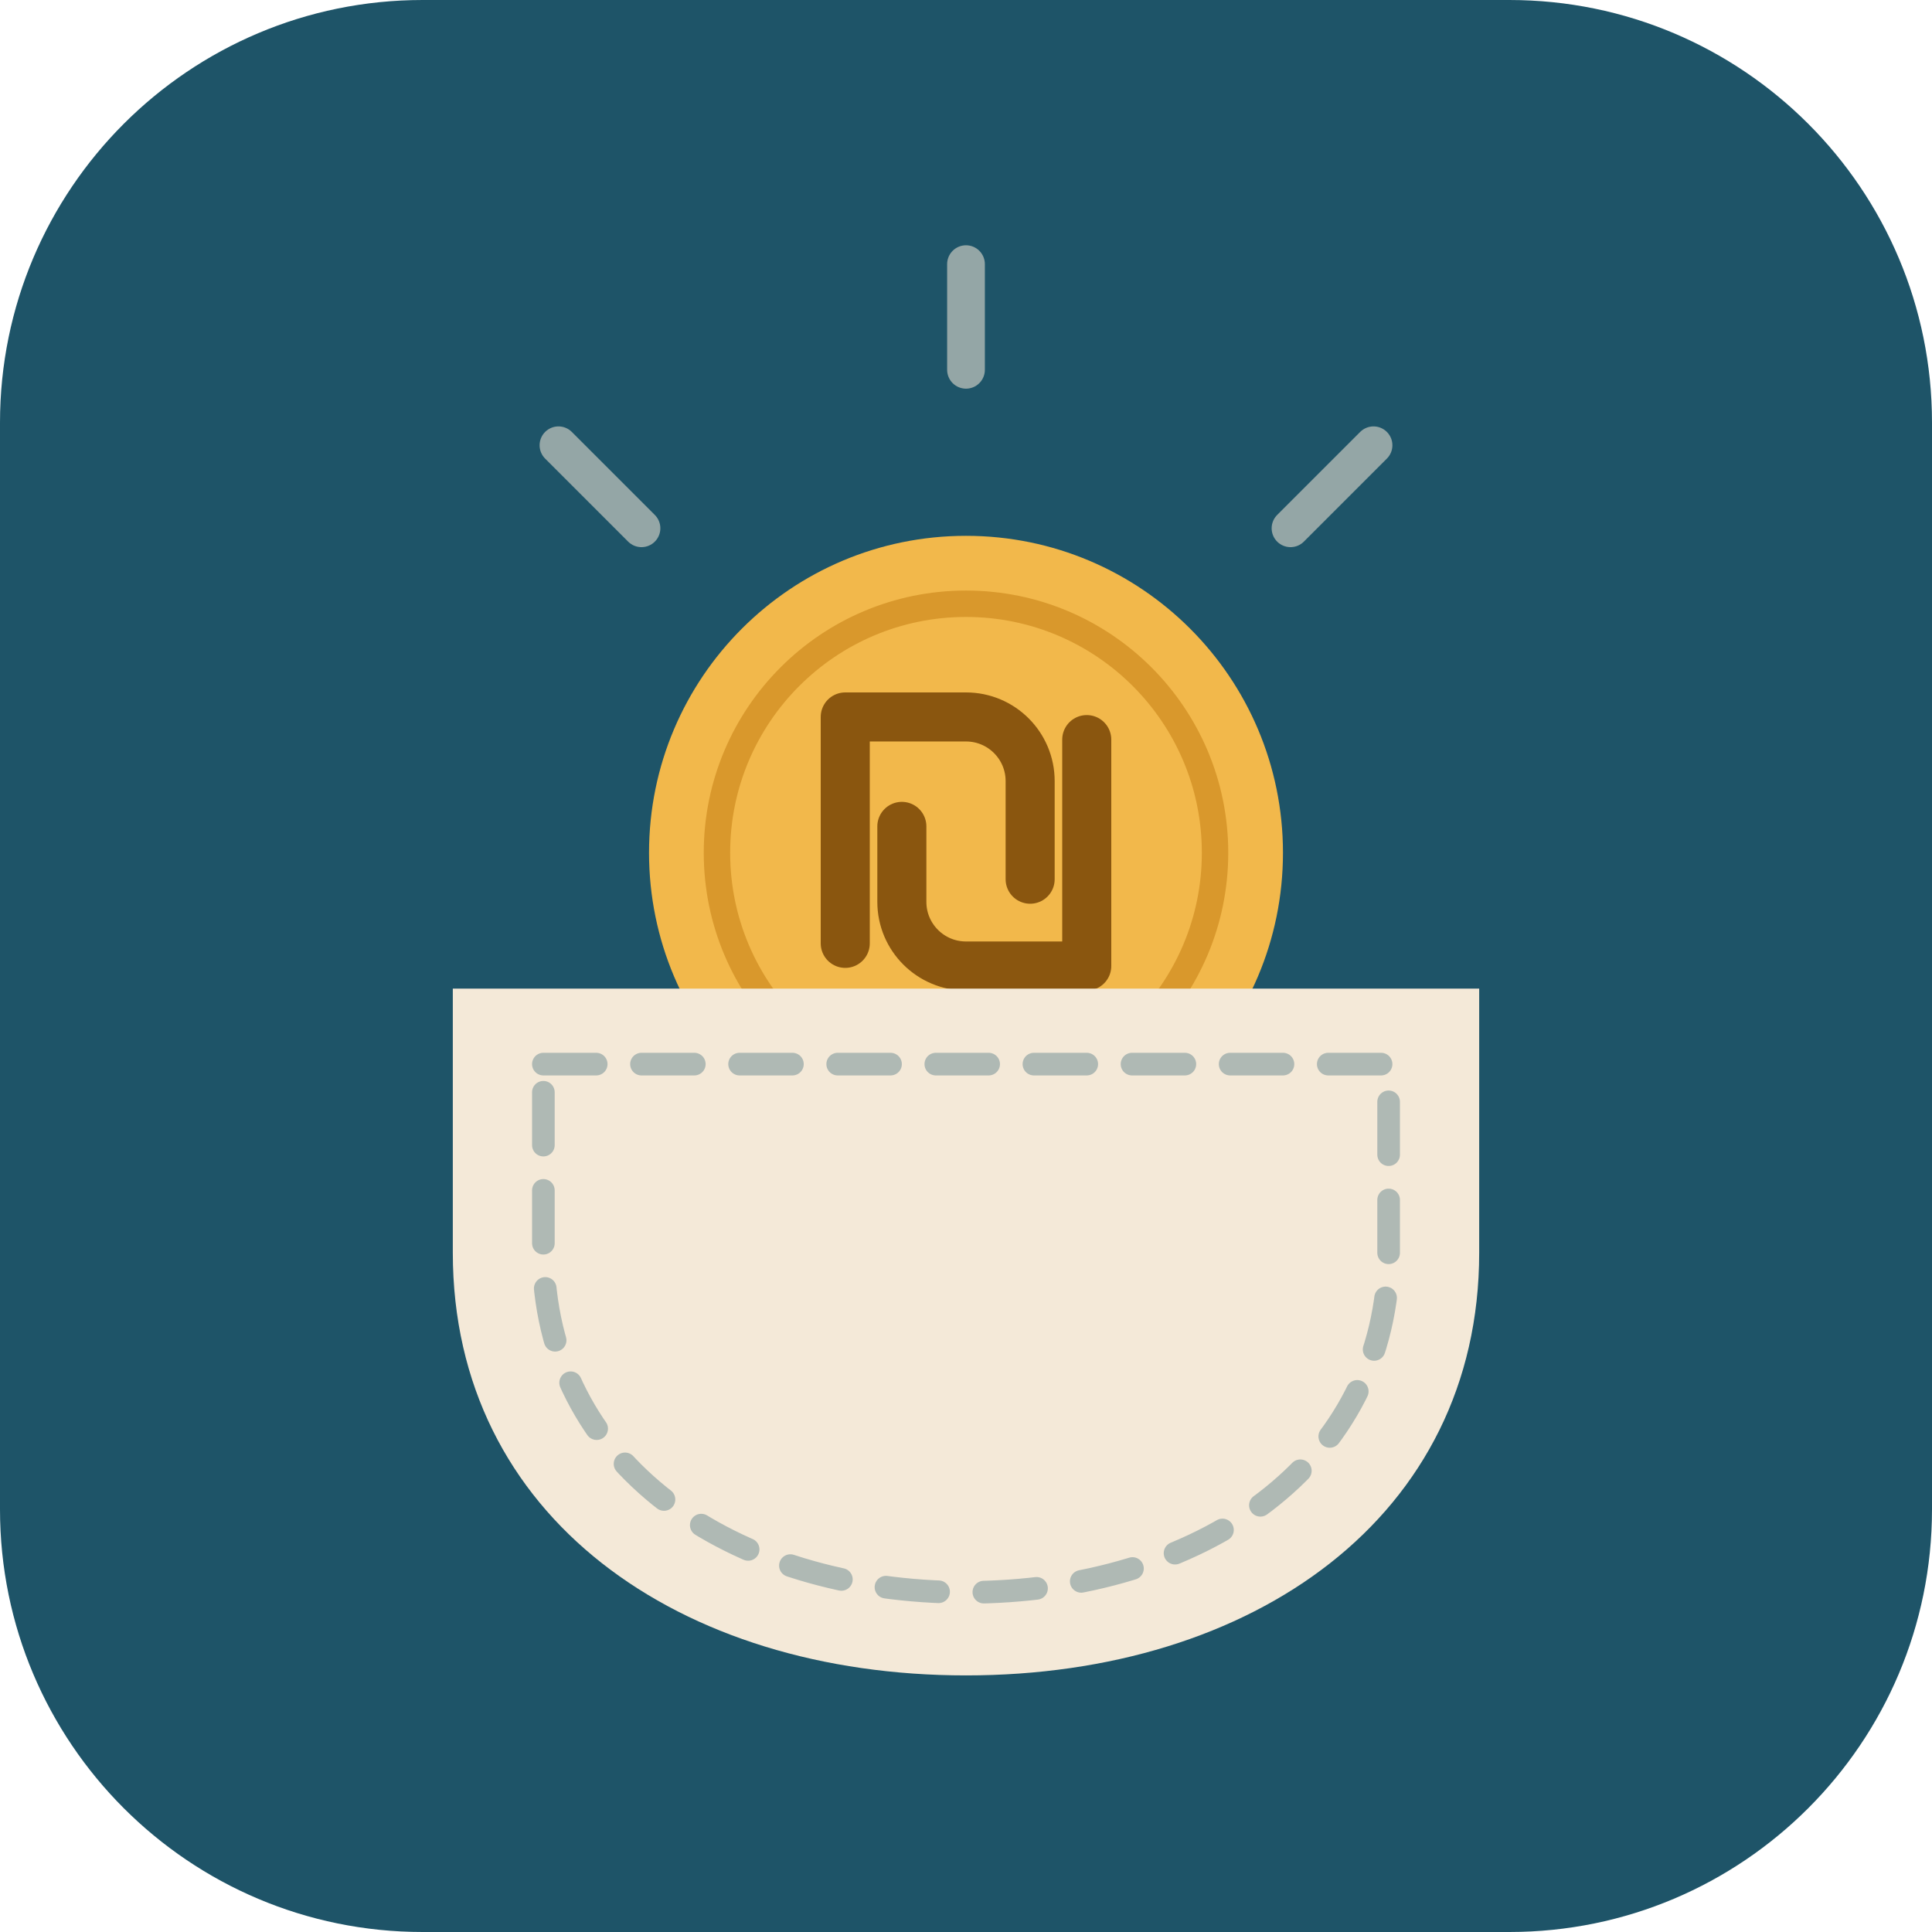
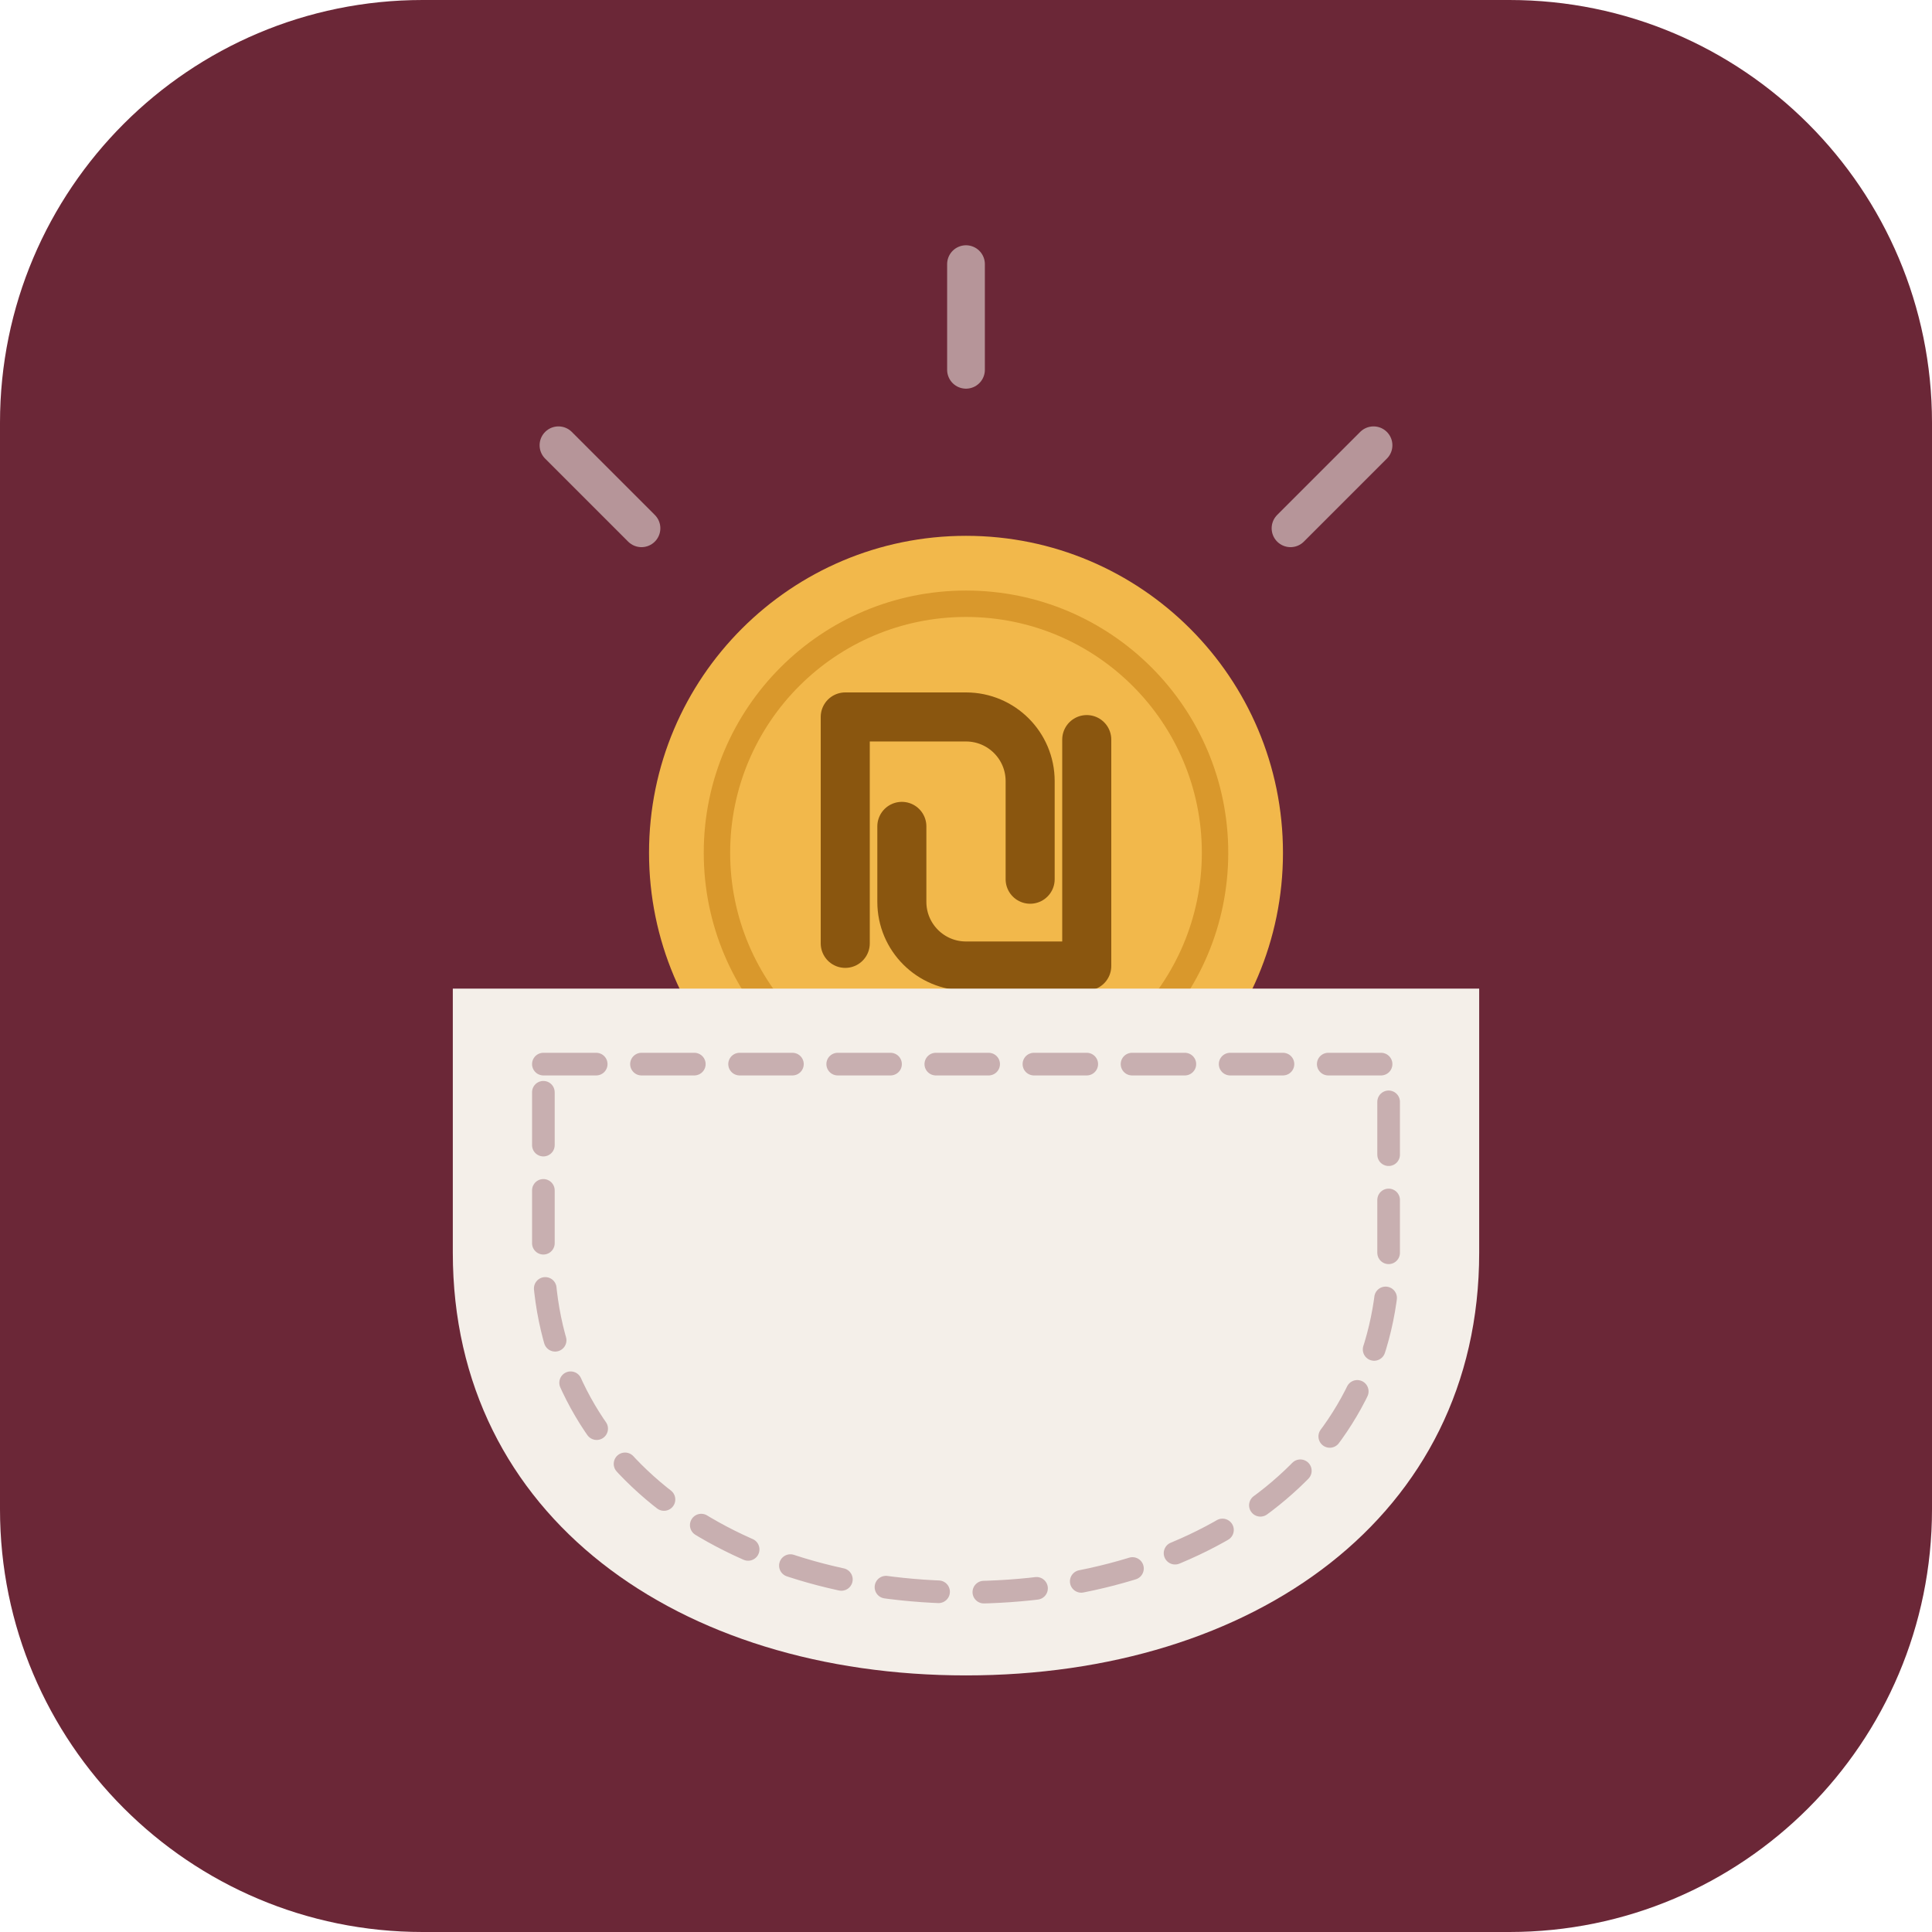
<svg xmlns="http://www.w3.org/2000/svg" viewBox="0 0 512 512">
-   <rect width="512" height="512" rx="112" fill="#1E5468" />
-   <g stroke="#F4E9D8" stroke-width="10" stroke-linecap="round" opacity=".55">
+   <rect width="512" height="512" rx="112" fill="#6B2737" />
+   <g stroke="#F4EFE9" stroke-width="10" stroke-linecap="round" opacity=".55">
    <path d="M148 118l22 22M364 118l-22 22M256 70v28" />
  </g>
  <circle cx="256" cy="226" r="84" fill="#F2B84B" />
  <circle cx="256" cy="226" r="66" fill="none" stroke="#D9982C" stroke-width="7" />
  <g fill="none" stroke="#8A560F" stroke-width="13" stroke-linecap="round" stroke-linejoin="round">
    <path d="M224 250V190h32a17 17 0 0 1 17 17v26" />
    <path d="M288 196v60h-32a17 17 0 0 1-17-17v-20" />
  </g>
-   <path d="M120 262h272v70c0 70-60 112-136 112s-136-42-136-112z" fill="#F4E9D8" />
-   <path d="M144 282h224v50c0 56-50 90-112 90s-112-34-112-90z" fill="none" stroke="#1E5468" stroke-opacity=".32" stroke-width="6" stroke-dasharray="14 12" stroke-linecap="round" />
+   <path d="M120 262h272v70c0 70-60 112-136 112s-136-42-136-112z" fill="#F4EFE9" />
+   <path d="M144 282h224v50c0 56-50 90-112 90s-112-34-112-90z" fill="none" stroke="#6B2737" stroke-opacity=".32" stroke-width="6" stroke-dasharray="14 12" stroke-linecap="round" />
</svg>
